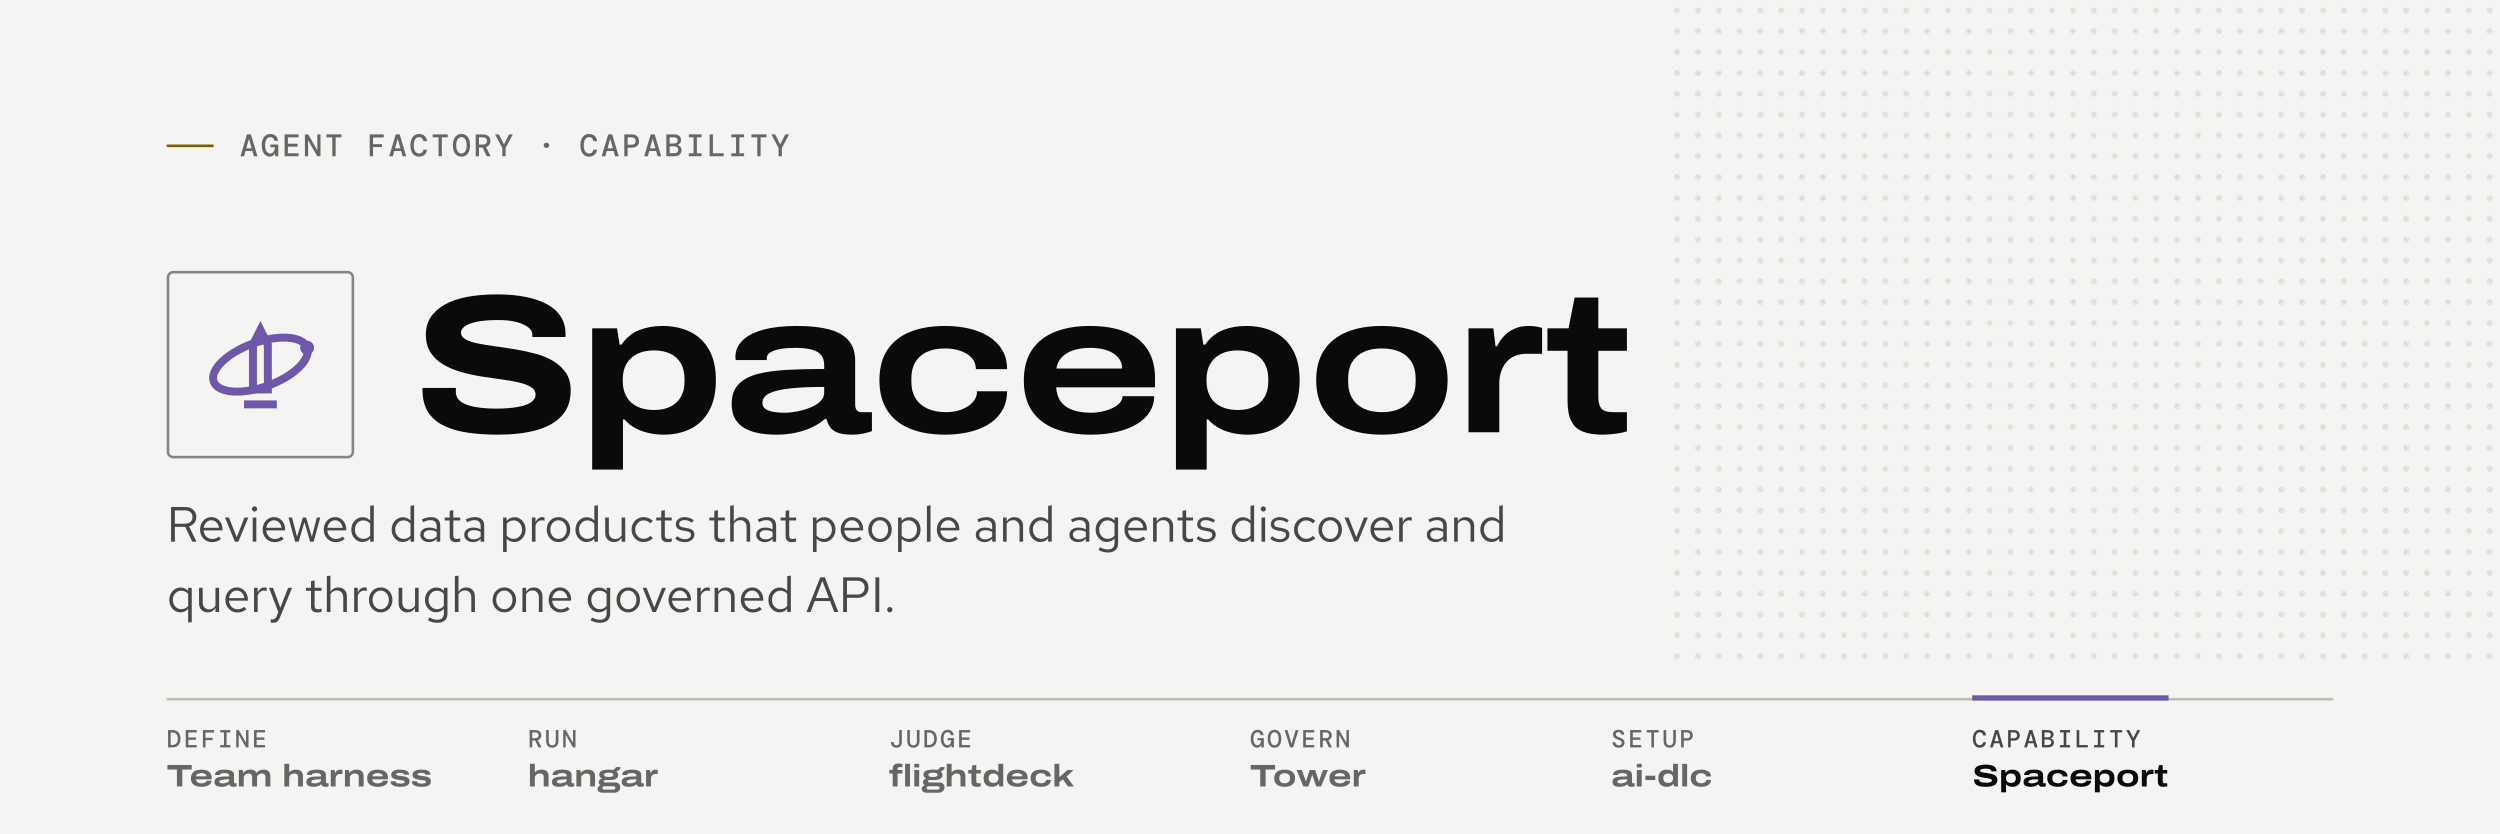
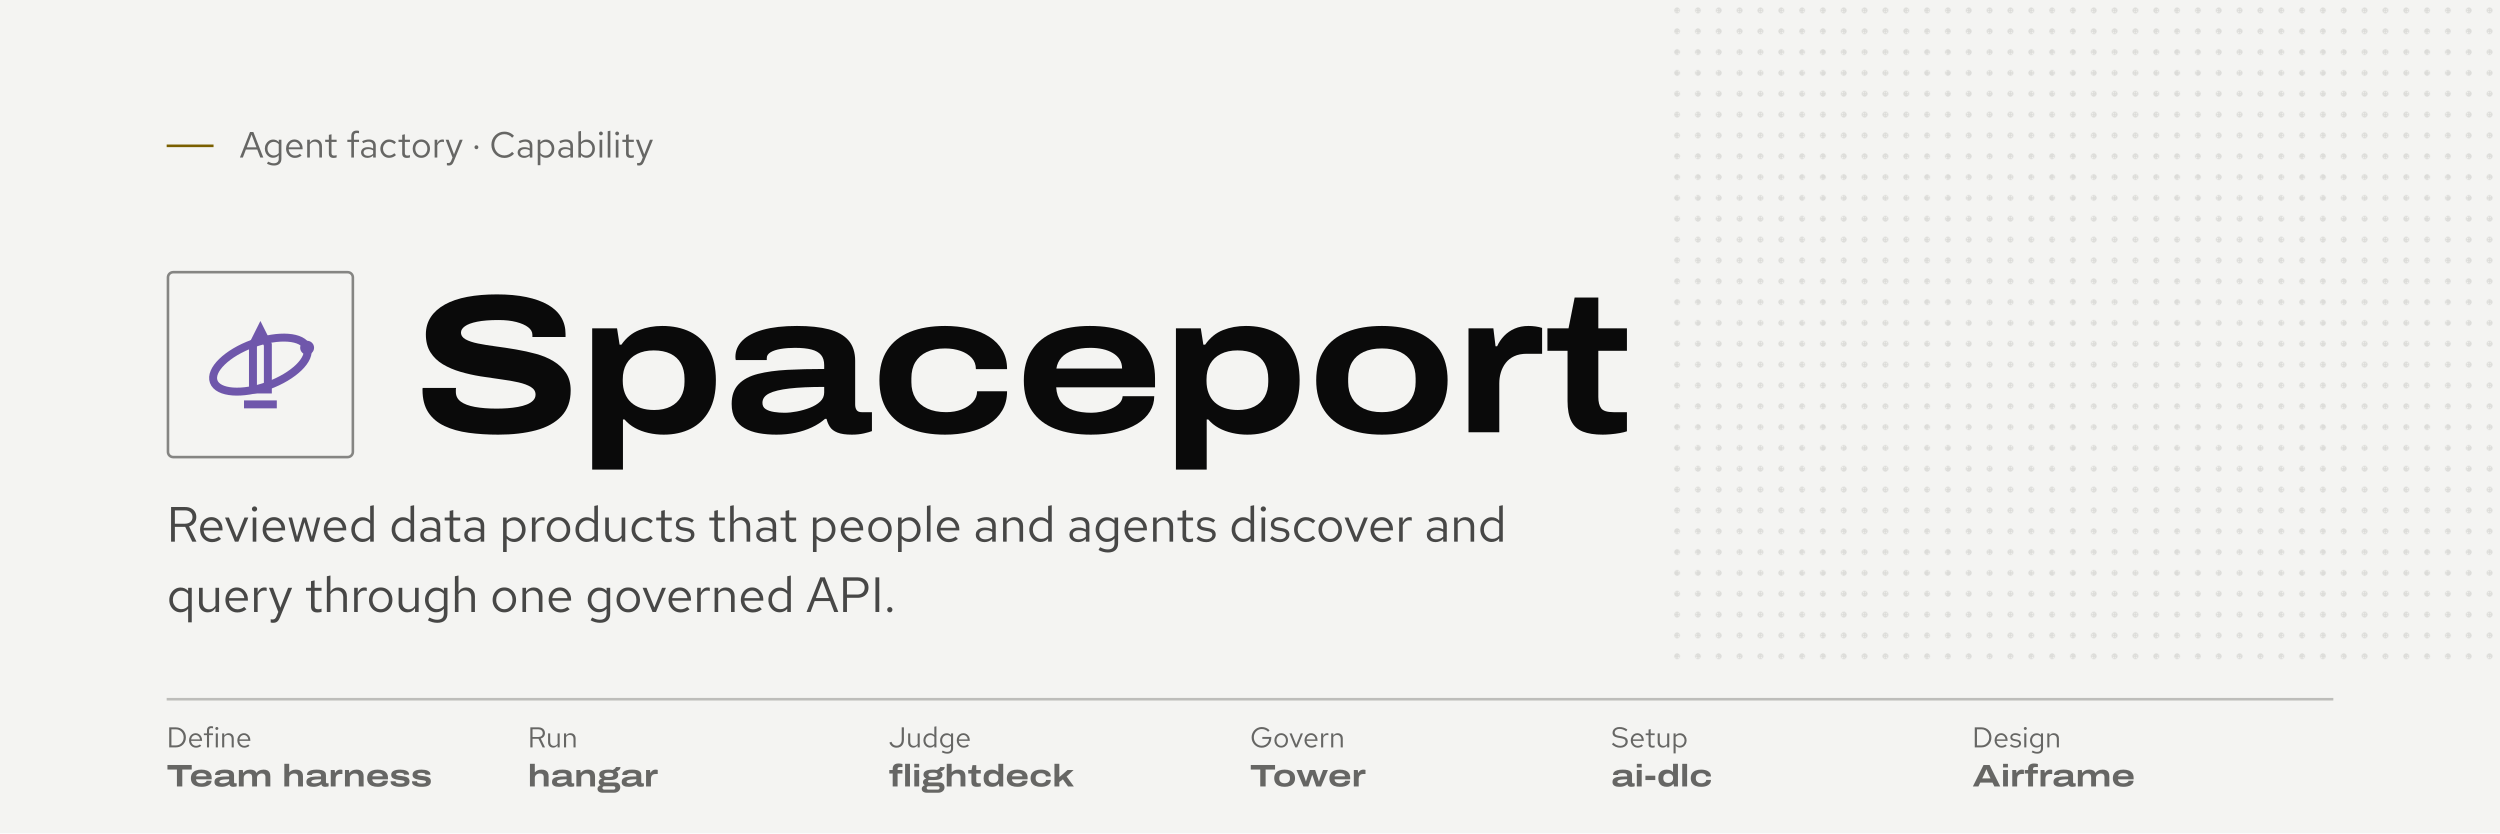
<svg xmlns="http://www.w3.org/2000/svg" width="960" height="320" viewBox="0 0 960 320" role="img" aria-labelledby="t d">
  <defs>
-     <path id="m1" d="M28 0 237 700H363L572 0H457L410 168H190L143 0ZM297 550 214 253H386L303 550Z" />
-     <path id="m7" d="M291 -12Q213 -12 154 32.5Q95 77 62 158Q29 239 29 350Q29 459 62 540Q95 621 156.5 666.5Q218 712 304 712Q408 712 471.5 655Q535 598 549 494H434Q424 548 390.5 580Q357 612 304 612Q223 612 180 542Q137 472 137 350Q137 223 182.5 155.5Q228 88 301 88Q350 88 382 117Q414 146 431 191.5Q448 237 452 288H305V376H559V0H461L454 94H448Q428 48 392 18Q356 -12 291 -12Z" />
-     <path id="m5" d="M80 0V700H527V605H186V401H497V307H186V95H527V0Z" />
-     <path id="m15" d="M51 0V700H155L448 187V700H549V0H445L152 513V0Z" />
-     <path id="m21" d="M247 0V605H59V700H541V605H353V0Z" />
-     <path id="m6" d="M84 0V700H533V601H190V387H478V294H190V0Z" />
-     <path id="m3" d="M302 -12Q214 -12 152.5 33Q91 78 58.5 159.5Q26 241 26 349Q26 458 58.5 539.5Q91 621 153 666.5Q215 712 302 712Q415 712 482 650.5Q549 589 560 484H443Q434 539 398.5 575.5Q363 612 301 612Q222 612 178 542Q134 472 134 349Q134 227 178 157.5Q222 88 301 88Q365 88 399 121.5Q433 155 443 210H560Q544 107 479 47.5Q414 -12 302 -12Z" />
-     <path id="m16" d="M300 -12Q215 -12 153 32Q91 76 58 157Q25 238 25 350Q25 462 58 543Q91 624 153 668Q215 712 300 712Q386 712 447.5 668Q509 624 542 543Q575 462 575 350Q575 238 542 157Q509 76 447.5 32Q386 -12 300 -12ZM300 88Q375 88 421 155.5Q467 223 467 350Q467 477 421 544.5Q375 612 300 612Q224 612 178.5 544.5Q133 477 133 350Q133 223 178.5 155.5Q224 88 300 88Z" />
-     <path id="m19" d="M75 0V700H304Q386 700 439.5 672Q493 644 519.5 596.5Q546 549 546 489Q546 421 511.5 368.5Q477 316 406 292L553 0H430L296 277H181V0ZM181 373H298Q370 373 403.5 405Q437 437 437 489Q437 542 404 573.5Q371 605 297 605H181Z" />
-     <path id="m26" d="M247 0V266L16 700H137L300 378L463 700H584L353 266V0Z" />
-     <path id="m87" d="M300 267Q263 267 237 291.5Q211 316 211 351Q211 386 237 410Q263 434 300 434Q338 434 363.5 410Q389 386 389 351Q389 316 363.5 291.5Q338 267 300 267Z" />
-     <path id="m17" d="M71 0V700H308Q388 700 440 672.5Q492 645 517 597Q542 549 542 487Q542 425 517 377Q492 329 440 301.5Q388 274 308 274H177V0ZM177 369H303Q371 369 402.5 401Q434 433 434 487Q434 540 402.5 572.5Q371 605 303 605H177Z" />
-     <path id="m2" d="M56 0V700H306Q415 700 471 650Q527 600 527 521Q527 460 495 422Q463 384 421 367V360Q471 342 507 301.5Q543 261 543 195Q543 141 516.5 96.5Q490 52 439 26Q388 0 314 0ZM162 408H293Q354 408 386 432.5Q418 457 418 507Q418 606 291 606H162ZM162 98H300Q365 98 400 126Q435 154 435 208Q435 261 398 289.5Q361 318 298 318H162Z" />
-     <path id="m9" d="M95 0V94H247V606H97V700H503V606H353V94H505V0Z" />
-     <path id="m12" d="M81 0V700H187V95H532V0Z" />
+     <path id="s1" d="M9 0 286 700H378L651 0H568L485 220H173L90 0ZM197 281H462L329 630Z" />
+     <path id="s33" d="M301 -219Q252 -219 202.5 -205.5Q153 -192 111 -168L142 -112Q187 -135 224 -146Q261 -157 298 -157Q365 -157 399.5 -125Q434 -93 434 -32V66Q406 31 366 12.5Q326 -6 278 -6Q215 -6 164 27.5Q113 61 83 117.5Q53 174 53 244Q53 314 83.5 370.5Q114 427 166 460.5Q218 494 282 494Q328 494 367 476.5Q406 459 435 425V488H507V-31Q507 -122 454 -170.5Q401 -219 301 -219ZM296 57Q339 57 375 74.5Q411 92 434 123V364Q410 395 373.5 412.5Q337 430 296 430Q247 430 208.5 406Q170 382 147.5 340Q125 298 125 244Q125 191 147.5 148.5Q170 106 208.5 81.5Q247 57 296 57Z" />
+     <path id="s31" d="M295 -10Q227 -10 172 23.5Q117 57 85 114.5Q53 172 53 244Q53 316 83.5 373Q114 430 166 463Q218 496 283 496Q347 496 397.5 463.5Q448 431 477.5 375.5Q507 320 507 250V228H124Q128 178 151.5 138.5Q175 99 213.5 76.5Q252 54 298 54Q336 54 371.5 67.5Q407 81 432 104L478 55Q436 22 391 6Q346 -10 295 -10ZM126 280H435Q430 324 408.5 358.5Q387 393 354.5 413Q322 433 282 433Q242 433 209 413.5Q176 394 154.5 359.5Q133 325 126 280Z" />
+     <path id="s41" d="M75 0V488H148V409Q176 453 215 474.5Q254 496 303 496Q356 496 395.5 473.5Q435 451 457.5 410.5Q480 370 480 316V0H407V295Q407 360 371.5 397.5Q336 435 276 435Q236 435 203 416Q170 397 148 360V0Z" />
+     <path id="s47" d="M261 -10Q198 -10 165.5 20.5Q133 51 133 109V428H32V488H133V622L206 639V488H346V428H206V128Q206 89 222.5 72Q239 55 277 55Q296 55 311 58Q326 61 346 68V3Q326 -4 304 -7Q282 -10 261 -10Z" />
+     <path id="s32" d="M137 0V428H28V488H137V590Q137 662 175 701Q213 740 283 740Q303 740 319.5 738Q336 736 349 731V665Q333 670 320 672Q307 674 290 674Q248 674 229 653.5Q210 633 210 589V488H349V428H210V0Z" />
+     <path id="s27" d="M226 -9Q174 -9 134 10Q94 29 71.5 62.5Q49 96 49 140Q49 184 72 216.5Q95 249 136 267Q177 285 232 285Q274 285 311.5 276Q349 267 381 247V314Q381 374 349 404.5Q317 435 255 435Q221 435 185.5 425Q150 415 107 393L80 449Q178 496 264 496Q355 496 404 451.5Q453 407 453 324V0H381V57Q349 24 310 7.5Q271 -9 226 -9ZM119 142Q119 99 152.5 73Q186 47 241 47Q282 47 316.5 61Q351 75 381 103V197Q350 215 317 223.5Q284 232 243 232Q187 232 153 207.5Q119 183 119 142Z" />
+     <path id="s29" d="M294 -8Q226 -8 171.5 25.5Q117 59 85 116.5Q53 174 53 244Q53 315 85 372Q117 429 171.5 462.5Q226 496 294 496Q348 496 397 476Q446 456 482 420L435 369Q409 398 372 414Q335 430 297 430Q249 430 210.5 405Q172 380 149 338Q126 296 126 244Q126 192 149 150Q172 108 210.5 83Q249 58 297 58Q335 58 372 74.5Q409 91 435 119L482 68Q446 32 397 12Q348 -8 294 -8Z" />
+     <path id="s42" d="M290 -8Q223 -8 169 25Q115 58 84 115Q53 172 53 244Q53 316 84 373Q115 430 169 463Q223 496 290 496Q358 496 411.5 463Q465 430 496 373Q527 316 527 244Q527 172 496 115Q465 58 411.5 25Q358 -8 290 -8ZM290 56Q338 56 375 80.5Q412 105 433.5 148Q455 191 455 244Q455 298 433.5 340.5Q412 383 375 407.5Q338 432 290 432Q242 432 205 407.5Q168 383 146.5 340.5Q125 298 125 244Q125 191 146.5 148Q168 105 205 80.5Q242 56 290 56Z" />
+     <path id="s45" d="M75 0V488H148V388Q167 439 202.5 467.5Q238 496 284 496Q297 496 308 494.5Q319 493 330 489V423Q318 427 304.5 429.5Q291 432 279 432Q234 432 200.5 406Q167 380 148 333V0Z" />
+     <path id="s52" d="M96 -219Q73 -219 49 -212V-147Q59 -149 70 -150Q81 -151 89 -151Q117 -151 135.5 -136Q154 -121 167 -89L203 0L15 488H96L244 87L401 488H482L236 -111Q220 -150 201 -174Q182 -198 157 -208.5Q132 -219 96 -219Z" />
+     <path id="s69" d="M128 229Q106 229 90.5 245Q75 261 75 283Q75 306 90.5 321.5Q106 337 128 337Q150 337 165.5 321.5Q181 306 181 283Q181 261 165.5 245Q150 229 128 229Z" />
+     <path id="s3" d="M412 -11Q337 -11 272.5 16.5Q208 44 159 93.5Q110 143 83 208.5Q56 274 56 350Q56 426 83 491.5Q110 557 159 606.5Q208 656 272.5 683.5Q337 711 412 711Q464 711 511.5 697.5Q559 684 601 658.5Q643 633 676 596L625 543Q586 590 529.5 615.5Q473 641 412 641Q353 641 302 619Q251 597 213.5 557Q176 517 155 464.5Q134 412 134 350Q134 289 155 236Q176 183 213.5 143Q251 103 302 81Q353 59 412 59Q473 59 529.5 85Q586 111 625 157L676 104Q643 67 601 41.5Q559 16 511.5 2.5Q464 -11 412 -11Z" />
+     <path id="s43" d="M75 -209V488H147V418Q175 455 215.5 474.5Q256 494 305 494Q369 494 419.5 460.5Q470 427 500 370.5Q530 314 530 244Q530 174 499.5 117Q469 60 417.5 26.5Q366 -7 301 -7Q255 -7 216 10.5Q177 28 148 61V-209ZM287 56Q336 56 374.5 80.5Q413 105 435.5 147.5Q458 190 458 243Q458 297 435.5 339Q413 381 374.5 405.5Q336 430 287 430Q244 430 207.5 412.5Q171 395 148 363V124Q172 92 208.5 74Q245 56 287 56Z" />
+     <path id="s28" d="M75 0V715L148 730V421Q176 456 216 475Q256 494 305 494Q369 494 419.5 460.5Q470 427 500 370.5Q530 314 530 244Q530 174 499.5 117Q469 60 417.5 26.5Q366 -7 301 -7Q255 -7 215.5 11.5Q176 30 147 64V0ZM287 56Q336 56 374.5 80.5Q413 105 435.5 147.5Q458 190 458 243Q458 297 435.5 339Q413 381 374.5 405.5Q336 430 287 430Q244 430 207.5 412.5Q171 395 148 363V124Q172 92 208.5 74Q245 56 287 56Z" />
+     <path id="s35" d="M74 0V488H147V0ZM111 609Q89 609 73.5 624.5Q58 640 58 661Q58 682 73.5 697.5Q89 713 111 713Q133 713 148.5 697.5Q164 682 164 661Q164 640 148.5 624.5Q133 609 111 609Z" />
+     <path id="s39" d="M75 0V722L148 737V0Z" />
    <path id="d19" d="M440 -12Q359 -12 289.5 -2.5Q220 7 167 32Q114 57 85 101.5Q56 146 56 215Q56 217 56 220Q56 223 57 225H226Q225 221 225 216Q225 211 225 205Q225 174 250 155.5Q275 137 322 128.5Q369 120 432 120Q459 120 486.5 122Q514 124 539.5 128.5Q565 133 585 141Q605 149 617 161.5Q629 174 629 191Q629 215 605.5 229.5Q582 244 542.5 253Q503 262 453.5 268.5Q404 275 351 283.5Q298 292 248.5 306.5Q199 321 159.5 344.5Q120 368 96.5 405Q73 442 73 496Q73 546 98 584Q123 622 170 648Q217 674 283.5 686.5Q350 699 433 699Q517 699 582 685.5Q647 672 691.5 646.5Q736 621 758.5 583.5Q781 546 781 498V483H613V494Q613 516 591.5 532.5Q570 549 531.5 559Q493 569 442 569Q375 569 333 560.5Q291 552 271 537.5Q251 523 251 506Q251 484 274.5 471Q298 458 337.5 450Q377 442 426.5 435.5Q476 429 529 420Q582 411 631.5 397.5Q681 384 720.5 360Q760 336 783.5 300.5Q807 265 807 212Q807 131 760 81.5Q713 32 630.5 10Q548 -12 440 -12Z" />
    <path id="d44" d="M69 -189V527H195L208 444H217Q254 497 307.5 518Q361 539 424 539Q505 539 566 509Q627 479 661.5 418Q696 357 696 264Q696 171 662 109.5Q628 48 568.5 18Q509 -12 431 -12Q392 -12 354.5 -3.5Q317 5 286 22Q255 39 233 65H225V-189ZM383 113Q432 113 466.5 130.5Q501 148 519 180Q537 212 537 256V271Q537 316 519 348.5Q501 381 466 398Q431 415 381 415Q332 415 296.5 397Q261 379 242.5 346.5Q224 314 224 268V260Q224 226 234.5 198.5Q245 171 265.5 152Q286 133 315.5 123Q345 113 383 113Z" />
    <path id="d28" d="M270 -12Q222 -12 181 -4.5Q140 3 109 20.5Q78 38 60.5 68Q43 98 43 144Q43 207 78 243.5Q113 280 176.5 296Q240 312 325.5 316.5Q411 321 512 321V340Q512 373 496 392Q480 411 447.5 419.5Q415 428 363 428Q324 428 291.5 422.5Q259 417 240 405.5Q221 394 221 376V366H64Q63 370 62.5 373.5Q62 377 62 382Q62 429 97 464.5Q132 500 201.5 519.5Q271 539 374 539Q470 539 535.5 522Q601 505 635 466Q669 427 669 362V141Q669 123 676.5 112.5Q684 102 702 102H754V6Q742 1 714 -5.5Q686 -12 652 -12Q606 -12 579.5 -1.5Q553 9 541 27.5Q529 46 524 68H516Q488 43 449.5 25Q411 7 366 -2.5Q321 -12 270 -12ZM311 99Q339 99 373.5 105.5Q408 112 440 124.5Q472 137 492 156Q512 175 512 202V230Q405 230 336 222Q267 214 233 197Q199 180 199 149Q199 128 215.5 117.5Q232 107 258 103Q284 99 311 99Z" />
    <path id="d30" d="M381 -12Q277 -12 202.5 18.5Q128 49 88 110.5Q48 172 48 264Q48 356 88 417Q128 478 202.5 508.5Q277 539 381 539Q446 539 503.5 525.5Q561 512 604 484.5Q647 457 671 416Q695 375 695 320H537Q537 354 516 377Q495 400 459.5 412.5Q424 425 381 425Q326 425 288 407Q250 389 230 355.5Q210 322 210 274V254Q210 207 230.5 173Q251 139 290.5 120.5Q330 102 387 102Q429 102 464.5 115.5Q500 129 521.5 153Q543 177 543 208H695Q695 152 670.5 110.5Q646 69 603.5 42Q561 15 503.5 1.5Q446 -12 381 -12Z" />
    <path id="d32" d="M387 -12Q282 -12 206 17.5Q130 47 88.5 108Q47 169 47 263Q47 355 87.5 416.5Q128 478 203.5 508.5Q279 539 381 539Q488 539 562 509Q636 479 674 420Q712 361 712 274V228H211Q214 182 236 153.5Q258 125 297.5 112Q337 99 390 99Q414 99 440.5 104.5Q467 110 490.5 120Q514 130 530 145.5Q546 161 548 183H708Q708 141 686 105Q664 69 622 43Q580 17 520.5 2.5Q461 -12 387 -12ZM212 323H545Q545 349 533 368.5Q521 388 498.5 401.5Q476 415 447 421.5Q418 428 384 428Q335 428 297.5 415.5Q260 403 238.5 379.5Q217 356 212 323Z" />
    <path id="d43" d="M380 -12Q277 -12 202.5 19Q128 50 87.5 111.5Q47 173 47 264Q47 356 87.5 417Q128 478 202.5 508.5Q277 539 380 539Q483 539 557.5 508.5Q632 478 672.5 417Q713 356 713 264Q713 173 672.5 111.5Q632 50 557.5 19Q483 -12 380 -12ZM380 102Q434 102 472.5 120.5Q511 139 531 173Q551 207 551 254V274Q551 322 531 355.5Q511 389 472.5 407Q434 425 380 425Q325 425 287 407Q249 389 229 355.5Q209 322 209 274V254Q209 207 229 173Q249 139 287 120.5Q325 102 380 102Z" />
    <path id="d46" d="M69 0V527H195L206 436H214Q227 465 249.5 488.5Q272 512 303 525.5Q334 539 373 539Q391 539 409 536.5Q427 534 442 529V398H365Q327 398 300.5 385.5Q274 373 257.5 351.5Q241 330 233 303.5Q225 277 225 248V0Z" />
    <path id="d48" d="M304 -12Q243 -12 203.5 3.5Q164 19 145 56.5Q126 94 126 159V413H24V527H131L162 683H282V527H427V413H282V179Q282 141 296.5 121.5Q311 102 359 102H427V5Q413 0 390.5 -4Q368 -8 344.5 -10Q321 -12 304 -12Z" />
    <path id="s18" d="M89 0V700H376Q443 700 493 674.5Q543 649 571 604Q599 559 599 498Q599 428 560 378.5Q521 329 453 309L602 0H517L375 299H166V0ZM166 363H370Q439 363 480.5 399.5Q522 436 522 497Q522 559 480.5 595.5Q439 632 370 632H166Z" />
-     <path id="s31" d="M295 -10Q227 -10 172 23.5Q117 57 85 114.5Q53 172 53 244Q53 316 83.5 373Q114 430 166 463Q218 496 283 496Q347 496 397.5 463.5Q448 431 477.5 375.5Q507 320 507 250V228H124Q128 178 151.5 138.5Q175 99 213.5 76.5Q252 54 298 54Q336 54 371.5 67.5Q407 81 432 104L478 55Q436 22 391 6Q346 -10 295 -10ZM126 280H435Q430 324 408.5 358.5Q387 393 354.5 413Q322 433 282 433Q242 433 209 413.5Q176 394 154.5 359.5Q133 325 126 280Z" />
    <path id="s49" d="M215 0 15 488H94L252 91L408 488H486L285 0Z" />
-     <path id="s35" d="M74 0V488H147V0ZM111 609Q89 609 73.5 624.5Q58 640 58 661Q58 682 73.5 697.5Q89 713 111 713Q133 713 148.5 697.5Q164 682 164 661Q164 640 148.5 624.5Q133 609 111 609Z" />
    <path id="s50" d="M162 0 28 488H99L201 98L318 488H383L500 98L601 488H670L537 0H466L350 394L234 0Z" />
    <path id="s30" d="M278 -7Q215 -7 164 26.5Q113 60 83 116.5Q53 173 53 243Q53 314 83.5 370.5Q114 427 166 460.5Q218 494 282 494Q327 494 366 476.5Q405 459 434 426V722L507 737V0H434V65Q406 30 366 11.5Q326 -7 278 -7ZM296 57Q339 57 375 74Q411 91 434 122V364Q410 395 373.5 412.5Q337 430 296 430Q247 430 208.5 406Q170 382 147.5 340Q125 298 125 244Q125 191 147.5 148.5Q170 106 208.5 81.5Q247 57 296 57Z" />
-     <path id="s27" d="M226 -9Q174 -9 134 10Q94 29 71.5 62.5Q49 96 49 140Q49 184 72 216.5Q95 249 136 267Q177 285 232 285Q274 285 311.5 276Q349 267 381 247V314Q381 374 349 404.5Q317 435 255 435Q221 435 185.5 425Q150 415 107 393L80 449Q178 496 264 496Q355 496 404 451.5Q453 407 453 324V0H381V57Q349 24 310 7.5Q271 -9 226 -9ZM119 142Q119 99 152.5 73Q186 47 241 47Q282 47 316.5 61Q351 75 381 103V197Q350 215 317 223.5Q284 232 243 232Q187 232 153 207.5Q119 183 119 142Z" />
-     <path id="s47" d="M261 -10Q198 -10 165.5 20.5Q133 51 133 109V428H32V488H133V622L206 639V488H346V428H206V128Q206 89 222.5 72Q239 55 277 55Q296 55 311 58Q326 61 346 68V3Q326 -4 304 -7Q282 -10 261 -10Z" />
-     <path id="s43" d="M75 -209V488H147V418Q175 455 215.5 474.5Q256 494 305 494Q369 494 419.5 460.5Q470 427 500 370.5Q530 314 530 244Q530 174 499.5 117Q469 60 417.5 26.5Q366 -7 301 -7Q255 -7 216 10.5Q177 28 148 61V-209ZM287 56Q336 56 374.5 80.5Q413 105 435.5 147.5Q458 190 458 243Q458 297 435.5 339Q413 381 374.5 405.5Q336 430 287 430Q244 430 207.5 412.5Q171 395 148 363V124Q172 92 208.5 74Q245 56 287 56Z" />
-     <path id="s45" d="M75 0V488H148V388Q167 439 202.5 467.5Q238 496 284 496Q297 496 308 494.5Q319 493 330 489V423Q318 427 304.5 429.5Q291 432 279 432Q234 432 200.5 406Q167 380 148 333V0Z" />
-     <path id="s42" d="M290 -8Q223 -8 169 25Q115 58 84 115Q53 172 53 244Q53 316 84 373Q115 430 169 463Q223 496 290 496Q358 496 411.5 463Q465 430 496 373Q527 316 527 244Q527 172 496 115Q465 58 411.5 25Q358 -8 290 -8ZM290 56Q338 56 375 80.5Q412 105 433.5 148Q455 191 455 244Q455 298 433.5 340.5Q412 383 375 407.5Q338 432 290 432Q242 432 205 407.5Q168 383 146.5 340.5Q125 298 125 244Q125 191 146.5 148Q168 105 205 80.5Q242 56 290 56Z" />
    <path id="s48" d="M249 -8Q197 -8 157 15Q117 38 94.5 79Q72 120 72 173V488H146V194Q146 129 181 91Q216 53 276 53Q317 53 349.5 72Q382 91 404 127V488H477V0H404V79Q376 36 337.5 14Q299 -8 249 -8Z" />
-     <path id="s29" d="M294 -8Q226 -8 171.5 25.5Q117 59 85 116.5Q53 174 53 244Q53 315 85 372Q117 429 171.5 462.5Q226 496 294 496Q348 496 397 476Q446 456 482 420L435 369Q409 398 372 414Q335 430 297 430Q249 430 210.5 405Q172 380 149 338Q126 296 126 244Q126 192 149 150Q172 108 210.5 83Q249 58 297 58Q335 58 372 74.5Q409 91 435 119L482 68Q446 32 397 12Q348 -8 294 -8Z" />
    <path id="s46" d="M226 -10Q166 -10 115 8.5Q64 27 28 62L67 110Q111 78 148 63.5Q185 49 224 49Q277 49 312 74Q347 99 347 138Q347 168 326.5 185Q306 202 259 211L179 225Q108 238 74.5 269Q41 300 41 353Q41 395 63.5 427Q86 459 126 477.5Q166 496 217 496Q267 496 312 481.5Q357 467 403 435L367 384Q329 411 291 423.5Q253 436 214 436Q166 436 137 415Q108 394 108 358Q108 328 126.5 312Q145 296 192 288L274 273Q348 260 382 228Q416 196 416 142Q416 99 391 64.5Q366 30 323 10Q280 -10 226 -10Z" />
    <path id="s34" d="M75 0V722L148 737V409Q176 453 215 474.5Q254 496 303 496Q356 496 395.5 473.5Q435 451 457.5 410.5Q480 370 480 316V0H407V295Q407 360 371.5 397.5Q336 435 276 435Q236 435 203 416Q170 397 148 360V0Z" />
-     <path id="s39" d="M75 0V722L148 737V0Z" />
-     <path id="s41" d="M75 0V488H148V409Q176 453 215 474.5Q254 496 303 496Q356 496 395.5 473.5Q435 451 457.5 410.5Q480 370 480 316V0H407V295Q407 360 371.5 397.5Q336 435 276 435Q236 435 203 416Q170 397 148 360V0Z" />
-     <path id="s33" d="M301 -219Q252 -219 202.5 -205.5Q153 -192 111 -168L142 -112Q187 -135 224 -146Q261 -157 298 -157Q365 -157 399.5 -125Q434 -93 434 -32V66Q406 31 366 12.5Q326 -6 278 -6Q215 -6 164 27.5Q113 61 83 117.5Q53 174 53 244Q53 314 83.5 370.5Q114 427 166 460.5Q218 494 282 494Q328 494 367 476.5Q406 459 435 425V488H507V-31Q507 -122 454 -170.5Q401 -219 301 -219ZM296 57Q339 57 375 74.5Q411 92 434 123V364Q410 395 373.5 412.5Q337 430 296 430Q247 430 208.5 406Q170 382 147.5 340Q125 298 125 244Q125 191 147.5 148.5Q170 106 208.5 81.5Q247 57 296 57Z" />
    <path id="s44" d="M434 -209V65Q406 30 366 11.5Q326 -7 278 -7Q215 -7 164 26.5Q113 60 83 116.5Q53 173 53 243Q53 314 83.5 370.5Q114 427 166 460.5Q218 494 282 494Q327 494 366 476.5Q405 459 434 426V488H507V-209ZM296 57Q339 57 375 74Q411 91 434 122V364Q410 395 373.5 412.5Q337 430 296 430Q247 430 208.5 406Q170 382 147.5 340Q125 298 125 244Q125 191 147.5 148.5Q170 106 208.5 81.5Q247 57 296 57Z" />
-     <path id="s52" d="M96 -219Q73 -219 49 -212V-147Q59 -149 70 -150Q81 -151 89 -151Q117 -151 135.5 -136Q154 -121 167 -89L203 0L15 488H96L244 87L401 488H482L236 -111Q220 -150 201 -174Q182 -198 157 -208.5Q132 -219 96 -219Z" />
-     <path id="s1" d="M9 0 286 700H378L651 0H568L485 220H173L90 0ZM197 281H462L329 630Z" />
    <path id="s16" d="M89 0V700H378Q446 700 496 674.5Q546 649 573.5 602.5Q601 556 601 493Q601 431 573.5 384Q546 337 496 311.5Q446 286 378 286H166V0ZM166 352H369Q442 352 483 390Q524 428 524 493Q524 558 483 595Q442 632 369 632H166Z" />
    <path id="s9" d="M88 0V700H165V0Z" />
    <path id="s62" d="M125 -8Q103 -8 87.5 8Q72 24 72 46Q72 69 87.5 84.5Q103 100 125 100Q147 100 162.5 84.5Q178 69 178 46Q178 24 162.5 8Q147 -8 125 -8Z" />
-     <path id="m4" d="M57 0V700H225Q394 700 476 606.5Q558 513 558 350Q558 187 476 93.5Q394 0 225 0ZM163 98H221Q343 98 397 166.5Q451 235 451 350Q451 465 397 533.5Q343 602 221 602H163Z" />
+     <path id="s4" d="M166 69H326Q402 69 462 106Q522 143 557.5 206.5Q593 270 593 350Q593 430 557.5 493.5Q522 557 462 594Q402 631 326 631H166ZM89 0V700H321Q398 700 462.5 673.5Q527 647 573.5 599.5Q620 552 645.5 488.5Q671 425 671 350Q671 275 645.5 211.5Q620 148 573.5 100.5Q527 53 462.5 26.5Q398 0 321 0Z" />
+     <path id="s56" d="M137 0V428H28V488H137V590Q137 662 175 701Q213 740 283 740Q303 740 319.5 738Q336 736 349 731V665Q333 670 320 672Q307 674 290 674Q248 674 229 653.5Q210 633 210 589V488H349V428H210V0ZM444 0V488H517V0ZM481 609Q459 609 443.5 624.5Q428 640 428 661Q428 682 443.5 697.5Q459 713 481 713Q503 713 518.5 697.5Q534 682 534 661Q534 640 518.5 624.5Q503 609 481 609Z" />
    <path id="d20" d="M328 0V541H25V687H802V541H500V0Z" />
    <path id="d41" d="M69 0V527H195L206 438H215Q243 476 278.5 498Q314 520 354.5 529.5Q395 539 434 539Q508 539 557.5 514.5Q607 490 629 438H639Q667 476 703 498Q739 520 779.5 529.5Q820 539 860 539Q931 539 979.5 515.5Q1028 492 1052 444Q1076 396 1076 323V0H920V298Q920 329 911.5 351.5Q903 374 887.5 388Q872 402 850.5 408.5Q829 415 802 415Q762 415 727.5 397.5Q693 380 671.5 349.5Q650 319 650 278V0H494V298Q494 329 486 351.5Q478 374 462.5 388Q447 402 425.5 408.5Q404 415 376 415Q336 415 301.5 397.5Q267 380 246 349.5Q225 319 225 278V0Z" />
    <path id="d35" d="M69 0V724H225V457H233Q260 488 294.5 506Q329 524 366.5 531.5Q404 539 440 539Q515 539 565.5 515.5Q616 492 641 444Q666 396 666 323V0H510V298Q510 329 501 351.5Q492 374 476 388Q460 402 436.5 408.5Q413 415 384 415Q342 415 306 397.5Q270 380 247.5 349.5Q225 319 225 278V0Z" />
    <path id="d42" d="M69 0V527H195L206 438H215Q244 476 280.5 498Q317 520 358.5 529.5Q400 539 440 539Q515 539 565.5 515.5Q616 492 641 444Q666 396 666 323V0H510V298Q510 329 501 351.5Q492 374 476 388Q460 402 436.5 408.5Q413 415 384 415Q342 415 306 397.5Q270 380 247.5 349.5Q225 319 225 278V0Z" />
    <path id="d47" d="M340 -12Q281 -12 227 -2.5Q173 7 130.5 26Q88 45 63 76Q38 107 38 149Q38 154 38.5 158Q39 162 40 166H200Q200 164 199.5 161Q199 158 199 156Q199 133 219 119Q239 105 271.5 98.5Q304 92 341 92Q376 92 409.5 96Q443 100 465 111.5Q487 123 487 147Q487 171 461 182Q435 193 388.5 198.5Q342 204 280 213Q233 220 192.5 231Q152 242 121.5 259.5Q91 277 74 305Q57 333 57 374Q57 418 78 449.5Q99 481 137.5 501Q176 521 230 530Q284 539 349 539Q406 539 456.5 530Q507 521 545 502Q583 483 605 455Q627 427 627 390Q627 386 627 382Q627 378 626 375H466V380Q466 400 449 412Q432 424 405 429.5Q378 435 347 435Q336 435 314 434Q292 433 268.5 429Q245 425 229 416Q213 407 213 390Q213 369 238 359Q263 349 303.5 344Q344 339 391 333Q441 327 486.5 318Q532 309 567.5 291.5Q603 274 623 244Q643 214 643 166Q643 116 622 81.5Q601 47 561.5 26.5Q522 6 465.5 -3Q409 -12 340 -12Z" />
-     <path id="m22" d="M298 -12Q227 -12 171.5 17Q116 46 84 105.5Q52 165 52 256V700H158V250Q158 170 196 126.5Q234 83 300 83Q366 83 404 126.5Q442 170 442 250V700H548V256Q548 165 515 105.5Q482 46 425.5 17Q369 -12 298 -12Z" />
    <path id="d34" d="M177 -201Q134 -201 96.5 -188Q59 -175 36 -147Q13 -119 13 -73Q13 -34 41 -4Q69 26 113 41Q81 57 66.5 83Q52 109 52 139Q52 181 80.5 211.5Q109 242 158 249Q118 270 93.5 302.5Q69 335 69 372Q69 434 105 471Q141 508 209 523.5Q277 539 373 539Q408 539 440 536Q472 533 501 527Q550 549 574.5 574.5Q599 600 603 621H748Q747 583 731 556Q715 529 685 511Q655 493 613 484Q643 464 659.5 435.5Q676 407 676 371Q676 314 644.5 277Q613 240 553.5 222.5Q494 205 409 205H273Q243 205 227 195Q211 185 211 167Q211 149 226.5 138Q242 127 277 127H581Q660 127 701 82.5Q742 38 742 -31Q742 -82 715 -120Q688 -158 643.5 -179.5Q599 -201 545 -201ZM228 -101H527Q543 -101 556 -94.5Q569 -88 577 -75Q585 -62 585 -46Q585 -21 567.5 -7Q550 7 527 7H232Q206 7 188.5 -6.5Q171 -20 171 -45Q171 -70 187.5 -85.5Q204 -101 228 -101ZM373 303Q441 303 480 318Q519 333 519 372Q519 411 480 426Q441 441 373 441Q305 441 266 426Q227 411 227 372Q227 344 244.5 329Q262 314 295 308.5Q328 303 373 303Z" />
-     <path id="m10" d="M309 -12Q201 -12 143 48.5Q85 109 85 215H192Q193 160 220 122Q247 84 308 84Q367 84 392.5 121Q418 158 418 213V700H524V213Q524 105 467 46.5Q410 -12 309 -12Z" />
+     <path id="s10" d="M267 -11Q178 -11 112.5 36Q47 83 18 168L88 196Q113 129 158 94Q203 59 268 59Q350 59 399 115Q448 171 448 265V700H525V264Q525 180 493.5 118Q462 56 404 22.5Q346 -11 267 -11Z" />
    <path id="d60" d="M122 0V413H13V527H122V566Q122 622 143.5 659.5Q165 697 206 716Q247 735 306 735Q326 735 349 733Q372 731 394 727.5Q416 724 434 718V621H366Q318 621 298.5 608.5Q279 596 279 565V527H434V413H279V0ZM519 0V724H675V0Z" />
    <path id="d36" d="M69 608V724H225V608ZM69 0V527H225V0Z" />
    <path id="d31" d="M320 -12Q238 -12 177 18Q116 48 81.5 109.5Q47 171 47 263Q47 357 81 418Q115 479 175 509Q235 539 313 539Q352 539 389 530.5Q426 522 457.5 505Q489 488 511 462H518V724H675V0H548L535 83H527Q489 31 435.5 9.5Q382 -12 320 -12ZM362 113Q412 113 447 130.5Q482 148 500.5 181Q519 214 519 259V267Q519 302 508.5 329Q498 356 477.5 375Q457 394 427.5 404.5Q398 415 361 415Q312 415 277.5 397.5Q243 380 225 348Q207 316 207 271V256Q207 211 225.5 179Q244 147 278.5 130Q313 113 362 113Z" />
    <path id="d39" d="M69 0V724H225V298L488 527H682L458 318L690 0H504L339 227L225 143V0Z" />
-     <path id="m23" d="M237 0 21 700H135L300 140L465 700H579L363 0Z" />
+     <path id="s7" d="M410 -11Q335 -11 271 17Q207 45 158.5 94.5Q110 144 83 209.5Q56 275 56 350Q56 425 83 490.5Q110 556 158.5 605.5Q207 655 271 683Q335 711 410 711Q490 711 561.5 682Q633 653 683 596L631 544Q592 591 533 616Q474 641 410 641Q351 641 301 618.5Q251 596 213.5 556.5Q176 517 155 464Q134 411 134 350Q134 289 155 236Q176 183 213.5 143.5Q251 104 301 81.5Q351 59 410 59Q480 59 535.5 90Q591 121 625.5 175.5Q660 230 666 298H430V366H744V335Q744 262 719 199.5Q694 137 648.5 89.5Q603 42 542 15.5Q481 -11 410 -11Z" />
    <path id="d51" d="M224 0 4 527H172L265 276Q273 254 280 233Q287 212 292.5 194.5Q298 177 300 166H308Q311 177 316.5 194Q322 211 329 232Q336 253 343 275L427 527H601L685 275Q688 267 693.5 247.5Q699 228 705.5 206.5Q712 185 718 166H726Q730 182 736.5 202.5Q743 223 750 242.5Q757 262 761 275L853 527H1010L790 0H635L553 240Q546 263 538 286.5Q530 310 523 331Q516 352 512 365H505Q500 350 492.5 328.5Q485 307 478 283.5Q471 260 464 239L384 0Z" />
-     <path id="m20" d="M307 -12Q233 -12 177.5 15Q122 42 90.5 92Q59 142 58 211H170Q171 158 206.5 120.5Q242 83 306 83Q365 83 398 110.5Q431 138 431 182Q431 219 411.5 243.5Q392 268 351 287.5Q310 307 245 328Q158 356 117 405.5Q76 455 76 527Q76 610 136 661Q196 712 301 712Q403 712 465 659.5Q527 607 529 514H416Q416 539 402 562.5Q388 586 362 601.5Q336 617 298 617Q251 618 219 594.5Q187 571 187 531Q187 482 226 454.5Q265 427 353 398Q408 380 450.5 354.5Q493 329 517.5 289.5Q542 250 542 189Q542 133 514 87.5Q486 42 433.5 15Q381 -12 307 -12Z" />
+     <path id="s19" d="M315 -11Q233 -11 163 18.5Q93 48 28 108L75 164Q138 105 193.5 80Q249 55 317 55Q371 55 413.5 73.5Q456 92 480 124Q504 156 504 197Q504 250 469 277.5Q434 305 348 320L235 339Q139 356 94.5 397.5Q50 439 50 509Q50 568 80.5 613.5Q111 659 165 685Q219 711 290 711Q368 711 435 689.5Q502 668 567 622L527 562Q473 603 413 624.5Q353 646 291 646Q242 646 204.5 629Q167 612 145.5 583Q124 554 124 517Q124 471 155 445Q186 419 256 408L368 389Q480 369 530.5 324.5Q581 280 581 201Q581 140 546.5 92Q512 44 452 16.5Q392 -11 315 -11Z" />
    <path id="d180" d="M50 205V344H366V205Z" />
    <path id="d40" d="M69 0V724H225V0Z" />
+     <path id="d1" d="M21 0 362 687H556L897 0H709L649 124H258L198 0ZM321 257H586L513 414Q509 424 500 444Q491 464 482.5 485Q474 506 467 523Q460 540 458 544H450Q442 524 431 499Q420 474 410.5 450.5Q401 427 394 413Z" />
+     <path id="d33" d="M122 0V413H13V527H122V566Q122 622 143.5 659.5Q165 697 206 716Q247 735 306 735Q326 735 349.5 733Q373 731 394.5 727.5Q416 724 434 718V621H366Q318 621 298.5 608.5Q279 596 279 565V527H434V413H279V0Z" />
  </defs>
  <rect width="960" height="320" fill="#F4F4F2" />
  <pattern id="dots" x="640" y="0" width="8" height="8" patternUnits="userSpaceOnUse">
    <circle cx="4" cy="4" r="1.1" fill="#DCDCD9" />
  </pattern>
  <rect x="640" y="0" width="320" height="256" fill="url(#dots)" />
  <g transform="translate(0 0) scale(1)">
    <rect x="64" y="55.5" width="18" height="1" fill="#7A5F00" />
    <g fill="#666664">
-       <use href="#m1" transform="translate(92 60) scale(0.012 -0.012)" />
-       <use href="#m7" transform="translate(100.16 60) scale(0.012 -0.012)" />
-       <use href="#m5" transform="translate(108.32 60) scale(0.012 -0.012)" />
-       <use href="#m15" transform="translate(116.48 60) scale(0.012 -0.012)" />
-       <use href="#m21" transform="translate(124.64 60) scale(0.012 -0.012)" />
-       <use href="#m6" transform="translate(140.96 60) scale(0.012 -0.012)" />
-       <use href="#m1" transform="translate(149.12 60) scale(0.012 -0.012)" />
-       <use href="#m3" transform="translate(157.28 60) scale(0.012 -0.012)" />
-       <use href="#m21" transform="translate(165.44 60) scale(0.012 -0.012)" />
-       <use href="#m16" transform="translate(173.6 60) scale(0.012 -0.012)" />
-       <use href="#m19" transform="translate(181.76 60) scale(0.012 -0.012)" />
-       <use href="#m26" transform="translate(189.92 60) scale(0.012 -0.012)" />
-       <use href="#m87" transform="translate(206.24 60) scale(0.012 -0.012)" />
-       <use href="#m3" transform="translate(222.56 60) scale(0.012 -0.012)" />
-       <use href="#m1" transform="translate(230.72 60) scale(0.012 -0.012)" />
-       <use href="#m17" transform="translate(238.88 60) scale(0.012 -0.012)" />
-       <use href="#m1" transform="translate(247.04 60) scale(0.012 -0.012)" />
-       <use href="#m2" transform="translate(255.2 60) scale(0.012 -0.012)" />
-       <use href="#m9" transform="translate(263.36 60) scale(0.012 -0.012)" />
-       <use href="#m12" transform="translate(271.52 60) scale(0.012 -0.012)" />
-       <use href="#m9" transform="translate(279.68 60) scale(0.012 -0.012)" />
-       <use href="#m21" transform="translate(287.84 60) scale(0.012 -0.012)" />
-       <use href="#m26" transform="translate(296 60) scale(0.012 -0.012)" />
+       <use href="#s1" transform="translate(92 60.5) scale(0.014 -0.014)" />
+       <use href="#s33" transform="translate(100.96 60.5) scale(0.014 -0.014)" />
+       <use href="#s31" transform="translate(109.11 60.5) scale(0.014 -0.014)" />
+       <use href="#s41" transform="translate(116.91 60.5) scale(0.014 -0.014)" />
+       <use href="#s47" transform="translate(124.42 60.5) scale(0.014 -0.014)" />
+       <use href="#s32" transform="translate(132.98 60.5) scale(0.014 -0.014)" />
+       <use href="#s27" transform="translate(137.95 60.5) scale(0.014 -0.014)" />
+       <use href="#s29" transform="translate(145.31 60.5) scale(0.014 -0.014)" />
+       <use href="#s47" transform="translate(152.58 60.5) scale(0.014 -0.014)" />
+       <use href="#s42" transform="translate(157.73 60.5) scale(0.014 -0.014)" />
+       <use href="#s45" transform="translate(165.85 60.5) scale(0.014 -0.014)" />
+       <use href="#s52" transform="translate(170.92 60.5) scale(0.014 -0.014)" />
+       <use href="#s69" transform="translate(181.15 60.5) scale(0.014 -0.014)" />
+       <use href="#s3" transform="translate(187.91 60.5) scale(0.014 -0.014)" />
+       <use href="#s27" transform="translate(198.08 60.5) scale(0.014 -0.014)" />
+       <use href="#s43" transform="translate(205.44 60.5) scale(0.014 -0.014)" />
+       <use href="#s27" transform="translate(213.67 60.5) scale(0.014 -0.014)" />
+       <use href="#s28" transform="translate(221.04 60.5) scale(0.014 -0.014)" />
+       <use href="#s35" transform="translate(229.2 60.5) scale(0.014 -0.014)" />
+       <use href="#s39" transform="translate(232.31 60.5) scale(0.014 -0.014)" />
+       <use href="#s35" transform="translate(235.43 60.5) scale(0.014 -0.014)" />
+       <use href="#s47" transform="translate(238.54 60.5) scale(0.014 -0.014)" />
+       <use href="#s52" transform="translate(243.97 60.5) scale(0.014 -0.014)" />
    </g>
    <rect x="64.5" y="104.52" width="71" height="71" rx="2" fill="none" stroke="#858583" />
    <g transform="translate(77.1 117.12) scale(1.908)" fill="none" color="#6F57AB" stroke="#6F57AB" stroke-width="1.6" stroke-linecap="square" stroke-linejoin="miter">
      <ellipse cx="12" cy="12" rx="10" ry="4.5" transform="rotate(-20 12 12)" />
      <path d="M12 5 L13.5 8 V17 H10.5 V8 Z" />
      <path d="M9.5 20 H14.5" />
      <circle cx="21.4" cy="8.6" r="1.4" fill="currentColor" stroke="none" />
    </g>
    <g fill="#0A0A0A">
      <use href="#d19" transform="translate(158 166) scale(0.07576 -0.07576)" />
      <use href="#d44" transform="translate(222.17 166) scale(0.07576 -0.07576)" />
      <use href="#d28" transform="translate(277.7 166) scale(0.07576 -0.07576)" />
      <use href="#d30" transform="translate(334.06 166) scale(0.07576 -0.07576)" />
      <use href="#d32" transform="translate(389.59 166) scale(0.07576 -0.07576)" />
      <use href="#d44" transform="translate(446.33 166) scale(0.07576 -0.07576)" />
      <use href="#d43" transform="translate(501.86 166) scale(0.07576 -0.07576)" />
      <use href="#d46" transform="translate(558.68 166) scale(0.07576 -0.07576)" />
      <use href="#d48" transform="translate(592.39 166) scale(0.07576 -0.07576)" />
    </g>
    <g fill="#474746">
      <use href="#s18" transform="translate(64 208) scale(0.019 -0.019)" />
      <use href="#s31" transform="translate(75.82 208) scale(0.019 -0.019)" />
      <use href="#s49" transform="translate(86.12 208) scale(0.019 -0.019)" />
      <use href="#s35" transform="translate(95.63 208) scale(0.019 -0.019)" />
      <use href="#s31" transform="translate(99.85 208) scale(0.019 -0.019)" />
      <use href="#s50" transform="translate(110.25 208) scale(0.019 -0.019)" />
      <use href="#s31" transform="translate(123.32 208) scale(0.019 -0.019)" />
      <use href="#s30" transform="translate(133.9 208) scale(0.019 -0.019)" />
      <use href="#s30" transform="translate(149.39 208) scale(0.019 -0.019)" />
      <use href="#s27" transform="translate(160.44 208) scale(0.019 -0.019)" />
      <use href="#s47" transform="translate(170.15 208) scale(0.019 -0.019)" />
      <use href="#s27" transform="translate(177.33 208) scale(0.019 -0.019)" />
      <use href="#s43" transform="translate(191.76 208) scale(0.019 -0.019)" />
      <use href="#s45" transform="translate(202.83 208) scale(0.019 -0.019)" />
      <use href="#s42" transform="translate(208.95 208) scale(0.019 -0.019)" />
      <use href="#s30" transform="translate(219.97 208) scale(0.019 -0.019)" />
      <use href="#s48" transform="translate(231.03 208) scale(0.019 -0.019)" />
      <use href="#s29" transform="translate(241.52 208) scale(0.019 -0.019)" />
      <use href="#s47" transform="translate(251.38 208) scale(0.019 -0.019)" />
      <use href="#s46" transform="translate(258.75 208) scale(0.019 -0.019)" />
      <use href="#s47" transform="translate(271.76 208) scale(0.019 -0.019)" />
      <use href="#s34" transform="translate(278.95 208) scale(0.019 -0.019)" />
      <use href="#s27" transform="translate(289.43 208) scale(0.019 -0.019)" />
      <use href="#s47" transform="translate(299.14 208) scale(0.019 -0.019)" />
      <use href="#s43" transform="translate(310.75 208) scale(0.019 -0.019)" />
      <use href="#s31" transform="translate(321.83 208) scale(0.019 -0.019)" />
      <use href="#s42" transform="translate(332.41 208) scale(0.019 -0.019)" />
      <use href="#s43" transform="translate(343.43 208) scale(0.019 -0.019)" />
      <use href="#s39" transform="translate(354.51 208) scale(0.019 -0.019)" />
      <use href="#s31" transform="translate(358.75 208) scale(0.019 -0.019)" />
      <use href="#s27" transform="translate(373.76 208) scale(0.019 -0.019)" />
      <use href="#s41" transform="translate(383.75 208) scale(0.019 -0.019)" />
      <use href="#s30" transform="translate(394.24 208) scale(0.019 -0.019)" />
      <use href="#s27" transform="translate(409.72 208) scale(0.019 -0.019)" />
      <use href="#s33" transform="translate(419.72 208) scale(0.019 -0.019)" />
      <use href="#s31" transform="translate(430.78 208) scale(0.019 -0.019)" />
      <use href="#s41" transform="translate(441.36 208) scale(0.019 -0.019)" />
      <use href="#s47" transform="translate(451.56 208) scale(0.019 -0.019)" />
      <use href="#s46" transform="translate(458.93 208) scale(0.019 -0.019)" />
      <use href="#s30" transform="translate(471.95 208) scale(0.019 -0.019)" />
      <use href="#s35" transform="translate(483.01 208) scale(0.019 -0.019)" />
      <use href="#s46" transform="translate(487.23 208) scale(0.019 -0.019)" />
      <use href="#s29" transform="translate(495.91 208) scale(0.019 -0.019)" />
      <use href="#s42" transform="translate(505.29 208) scale(0.019 -0.019)" />
      <use href="#s49" transform="translate(516.03 208) scale(0.019 -0.019)" />
      <use href="#s31" transform="translate(525.26 208) scale(0.019 -0.019)" />
      <use href="#s45" transform="translate(535.85 208) scale(0.019 -0.019)" />
      <use href="#s27" transform="translate(546.96 208) scale(0.019 -0.019)" />
      <use href="#s41" transform="translate(556.96 208) scale(0.019 -0.019)" />
      <use href="#s30" transform="translate(567.44 208) scale(0.019 -0.019)" />
    </g>
    <g fill="#474746">
      <use href="#s44" transform="translate(64 235) scale(0.019 -0.019)" />
      <use href="#s48" transform="translate(75.06 235) scale(0.019 -0.019)" />
      <use href="#s31" transform="translate(85.55 235) scale(0.019 -0.019)" />
      <use href="#s45" transform="translate(96.13 235) scale(0.019 -0.019)" />
      <use href="#s52" transform="translate(103.01 235) scale(0.019 -0.019)" />
      <use href="#s47" transform="translate(116.9 235) scale(0.019 -0.019)" />
      <use href="#s34" transform="translate(124.08 235) scale(0.019 -0.019)" />
      <use href="#s45" transform="translate(134.57 235) scale(0.019 -0.019)" />
      <use href="#s42" transform="translate(140.68 235) scale(0.019 -0.019)" />
      <use href="#s48" transform="translate(151.7 235) scale(0.019 -0.019)" />
      <use href="#s33" transform="translate(162.19 235) scale(0.019 -0.019)" />
      <use href="#s34" transform="translate(173.25 235) scale(0.019 -0.019)" />
      <use href="#s42" transform="translate(188.16 235) scale(0.019 -0.019)" />
      <use href="#s41" transform="translate(199.19 235) scale(0.019 -0.019)" />
      <use href="#s31" transform="translate(209.67 235) scale(0.019 -0.019)" />
      <use href="#s33" transform="translate(224.68 235) scale(0.019 -0.019)" />
      <use href="#s42" transform="translate(235.74 235) scale(0.019 -0.019)" />
      <use href="#s49" transform="translate(246.48 235) scale(0.019 -0.019)" />
      <use href="#s31" transform="translate(255.71 235) scale(0.019 -0.019)" />
      <use href="#s45" transform="translate(266.29 235) scale(0.019 -0.019)" />
      <use href="#s41" transform="translate(272.98 235) scale(0.019 -0.019)" />
      <use href="#s31" transform="translate(283.47 235) scale(0.019 -0.019)" />
      <use href="#s30" transform="translate(294.05 235) scale(0.019 -0.019)" />
      <use href="#s1" transform="translate(309.54 235) scale(0.019 -0.019)" />
      <use href="#s16" transform="translate(322.08 235) scale(0.019 -0.019)" />
      <use href="#s9" transform="translate(334.5 235) scale(0.019 -0.019)" />
      <use href="#s62" transform="translate(339.31 235) scale(0.019 -0.019)" />
    </g>
    <rect x="64" y="268" width="832" height="1" fill="#BDBDBA" />
    <g fill="#666664">
-       <use href="#m4" transform="translate(64 287) scale(0.0095 -0.0095)" />
-       <use href="#m5" transform="translate(70.56 287) scale(0.0095 -0.0095)" />
-       <use href="#m6" transform="translate(77.11 287) scale(0.0095 -0.0095)" />
-       <use href="#m9" transform="translate(83.66 287) scale(0.0095 -0.0095)" />
-       <use href="#m15" transform="translate(90.22 287) scale(0.0095 -0.0095)" />
-       <use href="#m5" transform="translate(96.78 287) scale(0.0095 -0.0095)" />
+       <use href="#s4" transform="translate(64 287) scale(0.011 -0.011)" />
+       <use href="#s31" transform="translate(72.01 287) scale(0.011 -0.011)" />
+       <use href="#s56" transform="translate(77.97 287) scale(0.011 -0.011)" />
+       <use href="#s41" transform="translate(84.48 287) scale(0.011 -0.011)" />
+       <use href="#s31" transform="translate(90.55 287) scale(0.011 -0.011)" />
    </g>
    <g fill="#666664">
      <use href="#d20" transform="translate(64 302) scale(0.012 -0.012)" />
      <use href="#d32" transform="translate(72.74 302) scale(0.012 -0.012)" />
      <use href="#d28" transform="translate(81.84 302) scale(0.012 -0.012)" />
      <use href="#d41" transform="translate(90.89 302) scale(0.012 -0.012)" />
      <use href="#d35" transform="translate(108.35 302) scale(0.012 -0.012)" />
      <use href="#d28" transform="translate(117.14 302) scale(0.012 -0.012)" />
      <use href="#d46" transform="translate(126.18 302) scale(0.012 -0.012)" />
      <use href="#d42" transform="translate(131.64 302) scale(0.012 -0.012)" />
      <use href="#d32" transform="translate(140.43 302) scale(0.012 -0.012)" />
      <use href="#d47" transform="translate(149.54 302) scale(0.012 -0.012)" />
      <use href="#d47" transform="translate(157.74 302) scale(0.012 -0.012)" />
    </g>
    <g fill="#666664">
-       <use href="#m19" transform="translate(202.67 287) scale(0.0095 -0.0095)" />
-       <use href="#m22" transform="translate(209.22 287) scale(0.0095 -0.0095)" />
-       <use href="#m15" transform="translate(215.78 287) scale(0.0095 -0.0095)" />
+       <use href="#s18" transform="translate(202.67 287) scale(0.011 -0.011)" />
+       <use href="#s48" transform="translate(209.67 287) scale(0.011 -0.011)" />
+       <use href="#s41" transform="translate(215.75 287) scale(0.011 -0.011)" />
    </g>
    <g fill="#666664">
      <use href="#d35" transform="translate(202.67 302) scale(0.012 -0.012)" />
      <use href="#d28" transform="translate(211.45 302) scale(0.012 -0.012)" />
      <use href="#d42" transform="translate(220.5 302) scale(0.012 -0.012)" />
      <use href="#d34" transform="translate(229.28 302) scale(0.012 -0.012)" />
      <use href="#d28" transform="translate(238.21 302) scale(0.012 -0.012)" />
      <use href="#d46" transform="translate(247.26 302) scale(0.012 -0.012)" />
    </g>
    <g fill="#666664">
-       <use href="#m10" transform="translate(341.33 287) scale(0.0095 -0.0095)" />
-       <use href="#m22" transform="translate(347.89 287) scale(0.0095 -0.0095)" />
-       <use href="#m4" transform="translate(354.44 287) scale(0.0095 -0.0095)" />
-       <use href="#m7" transform="translate(361 287) scale(0.0095 -0.0095)" />
-       <use href="#m5" transform="translate(367.55 287) scale(0.0095 -0.0095)" />
+       <use href="#s10" transform="translate(341.33 287) scale(0.011 -0.011)" />
+       <use href="#s48" transform="translate(347.93 287) scale(0.011 -0.011)" />
+       <use href="#s30" transform="translate(354.01 287) scale(0.011 -0.011)" />
+       <use href="#s33" transform="translate(360.41 287) scale(0.011 -0.011)" />
+       <use href="#s31" transform="translate(366.81 287) scale(0.011 -0.011)" />
    </g>
    <g fill="#666664">
      <use href="#d60" transform="translate(341.33 302) scale(0.012 -0.012)" />
      <use href="#d36" transform="translate(350.26 302) scale(0.012 -0.012)" />
      <use href="#d34" transform="translate(353.79 302) scale(0.012 -0.012)" />
      <use href="#d35" transform="translate(362.72 302) scale(0.012 -0.012)" />
      <use href="#d48" transform="translate(371.5 302) scale(0.012 -0.012)" />
      <use href="#d31" transform="translate(377.14 302) scale(0.012 -0.012)" />
      <use href="#d32" transform="translate(386.06 302) scale(0.012 -0.012)" />
      <use href="#d30" transform="translate(395.17 302) scale(0.012 -0.012)" />
      <use href="#d39" transform="translate(404.08 302) scale(0.012 -0.012)" />
    </g>
    <g fill="#666664">
-       <use href="#m7" transform="translate(480 287) scale(0.0095 -0.0095)" />
-       <use href="#m16" transform="translate(486.56 287) scale(0.0095 -0.0095)" />
-       <use href="#m23" transform="translate(493.11 287) scale(0.0095 -0.0095)" />
-       <use href="#m5" transform="translate(499.67 287) scale(0.0095 -0.0095)" />
-       <use href="#m19" transform="translate(506.22 287) scale(0.0095 -0.0095)" />
-       <use href="#m15" transform="translate(512.77 287) scale(0.0095 -0.0095)" />
+       <use href="#s7" transform="translate(480 287) scale(0.011 -0.011)" />
+       <use href="#s42" transform="translate(488.79 287) scale(0.011 -0.011)" />
+       <use href="#s49" transform="translate(495 287) scale(0.011 -0.011)" />
+       <use href="#s31" transform="translate(500.35 287) scale(0.011 -0.011)" />
+       <use href="#s45" transform="translate(506.48 287) scale(0.011 -0.011)" />
+       <use href="#s41" transform="translate(510.35 287) scale(0.011 -0.011)" />
    </g>
    <g fill="#666664">
      <use href="#d20" transform="translate(480 302) scale(0.012 -0.012)" />
      <use href="#d43" transform="translate(488.74 302) scale(0.012 -0.012)" />
      <use href="#d51" transform="translate(497.81 302) scale(0.012 -0.012)" />
      <use href="#d32" transform="translate(509.93 302) scale(0.012 -0.012)" />
      <use href="#d46" transform="translate(519.04 302) scale(0.012 -0.012)" />
    </g>
    <g fill="#666664">
-       <use href="#m20" transform="translate(618.67 287) scale(0.0095 -0.0095)" />
-       <use href="#m5" transform="translate(625.22 287) scale(0.0095 -0.0095)" />
-       <use href="#m21" transform="translate(631.78 287) scale(0.0095 -0.0095)" />
-       <use href="#m22" transform="translate(638.33 287) scale(0.0095 -0.0095)" />
-       <use href="#m17" transform="translate(644.89 287) scale(0.0095 -0.0095)" />
+       <use href="#s19" transform="translate(618.67 287) scale(0.011 -0.011)" />
+       <use href="#s31" transform="translate(625.63 287) scale(0.011 -0.011)" />
+       <use href="#s47" transform="translate(631.59 287) scale(0.011 -0.011)" />
+       <use href="#s48" transform="translate(635.75 287) scale(0.011 -0.011)" />
+       <use href="#s43" transform="translate(641.82 287) scale(0.011 -0.011)" />
    </g>
    <g fill="#666664">
      <use href="#d28" transform="translate(618.67 302) scale(0.012 -0.012)" />
      <use href="#d36" transform="translate(627.71 302) scale(0.012 -0.012)" />
      <use href="#d180" transform="translate(631.24 302) scale(0.012 -0.012)" />
      <use href="#d31" transform="translate(636.23 302) scale(0.012 -0.012)" />
      <use href="#d40" transform="translate(645.15 302) scale(0.012 -0.012)" />
      <use href="#d30" transform="translate(648.68 302) scale(0.012 -0.012)" />
    </g>
-     <g fill="#474746">
-       <use href="#m3" transform="translate(757.33 287) scale(0.0095 -0.0095)" />
-       <use href="#m1" transform="translate(763.89 287) scale(0.0095 -0.0095)" />
-       <use href="#m17" transform="translate(770.44 287) scale(0.0095 -0.0095)" />
-       <use href="#m1" transform="translate(777 287) scale(0.0095 -0.0095)" />
-       <use href="#m2" transform="translate(783.55 287) scale(0.0095 -0.0095)" />
-       <use href="#m9" transform="translate(790.11 287) scale(0.0095 -0.0095)" />
-       <use href="#m12" transform="translate(796.66 287) scale(0.0095 -0.0095)" />
-       <use href="#m9" transform="translate(803.22 287) scale(0.0095 -0.0095)" />
-       <use href="#m21" transform="translate(809.77 287) scale(0.0095 -0.0095)" />
-       <use href="#m26" transform="translate(816.33 287) scale(0.0095 -0.0095)" />
-     </g>
-     <g fill="#0A0A0A">
-       <use href="#d19" transform="translate(757.33 302) scale(0.012 -0.012)" />
-       <use href="#d44" transform="translate(767.62 302) scale(0.012 -0.012)" />
-       <use href="#d28" transform="translate(776.53 302) scale(0.012 -0.012)" />
-       <use href="#d30" transform="translate(785.58 302) scale(0.012 -0.012)" />
-       <use href="#d32" transform="translate(794.5 302) scale(0.012 -0.012)" />
-       <use href="#d44" transform="translate(803.61 302) scale(0.012 -0.012)" />
-       <use href="#d43" transform="translate(812.52 302) scale(0.012 -0.012)" />
-       <use href="#d46" transform="translate(821.64 302) scale(0.012 -0.012)" />
-       <use href="#d48" transform="translate(827.1 302) scale(0.012 -0.012)" />
-     </g>
-     <rect x="757.33" y="267" width="75.41" height="2" fill="#6F57AB" />
+     <g fill="#666664">
+       <use href="#s4" transform="translate(757.33 287) scale(0.011 -0.011)" />
+       <use href="#s31" transform="translate(765.34 287) scale(0.011 -0.011)" />
+       <use href="#s46" transform="translate(771.52 287) scale(0.011 -0.011)" />
+       <use href="#s35" transform="translate(776.5 287) scale(0.011 -0.011)" />
+       <use href="#s33" transform="translate(778.94 287) scale(0.011 -0.011)" />
+       <use href="#s41" transform="translate(785.34 287) scale(0.011 -0.011)" />
+     </g>
+     <g fill="#666664">
+       <use href="#d1" transform="translate(757.33 302) scale(0.012 -0.012)" />
+       <use href="#d36" transform="translate(768.35 302) scale(0.012 -0.012)" />
+       <use href="#d46" transform="translate(771.88 302) scale(0.012 -0.012)" />
+       <use href="#d33" transform="translate(777.34 302) scale(0.012 -0.012)" />
+       <use href="#d46" transform="translate(782.74 302) scale(0.012 -0.012)" />
+       <use href="#d28" transform="translate(788.02 302) scale(0.012 -0.012)" />
+       <use href="#d41" transform="translate(797.07 302) scale(0.012 -0.012)" />
+       <use href="#d32" transform="translate(810.77 302) scale(0.012 -0.012)" />
+     </g>
  </g>
</svg>
